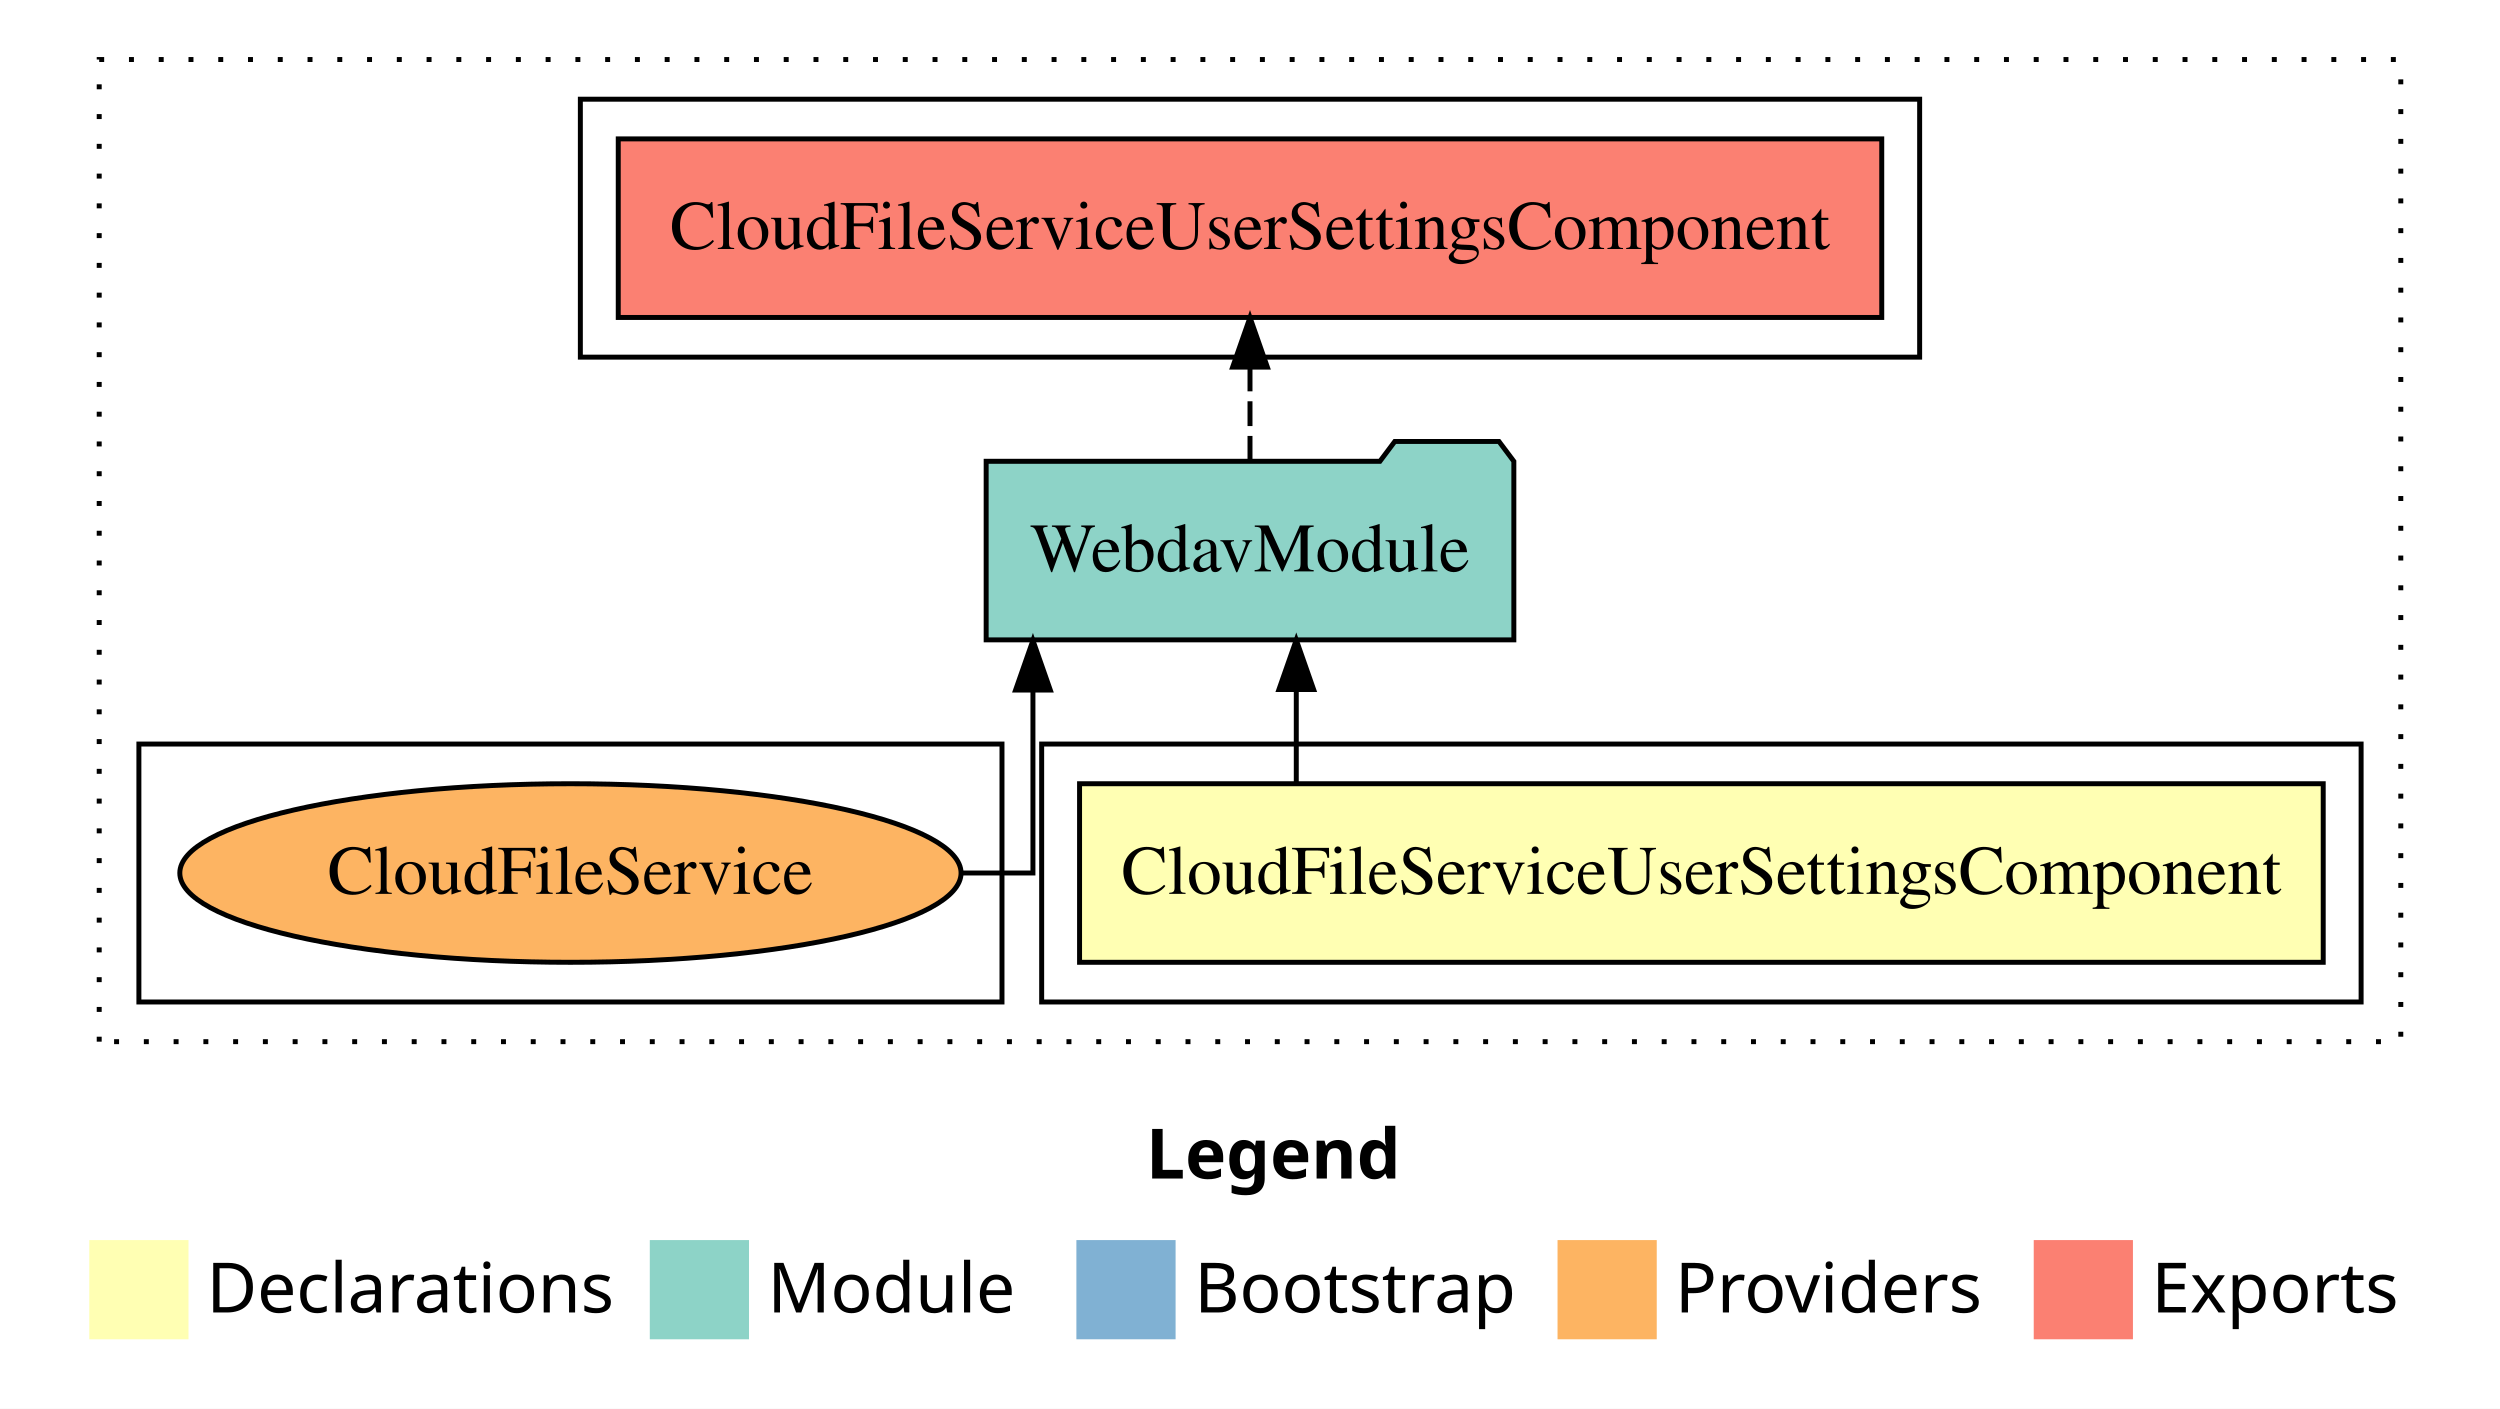
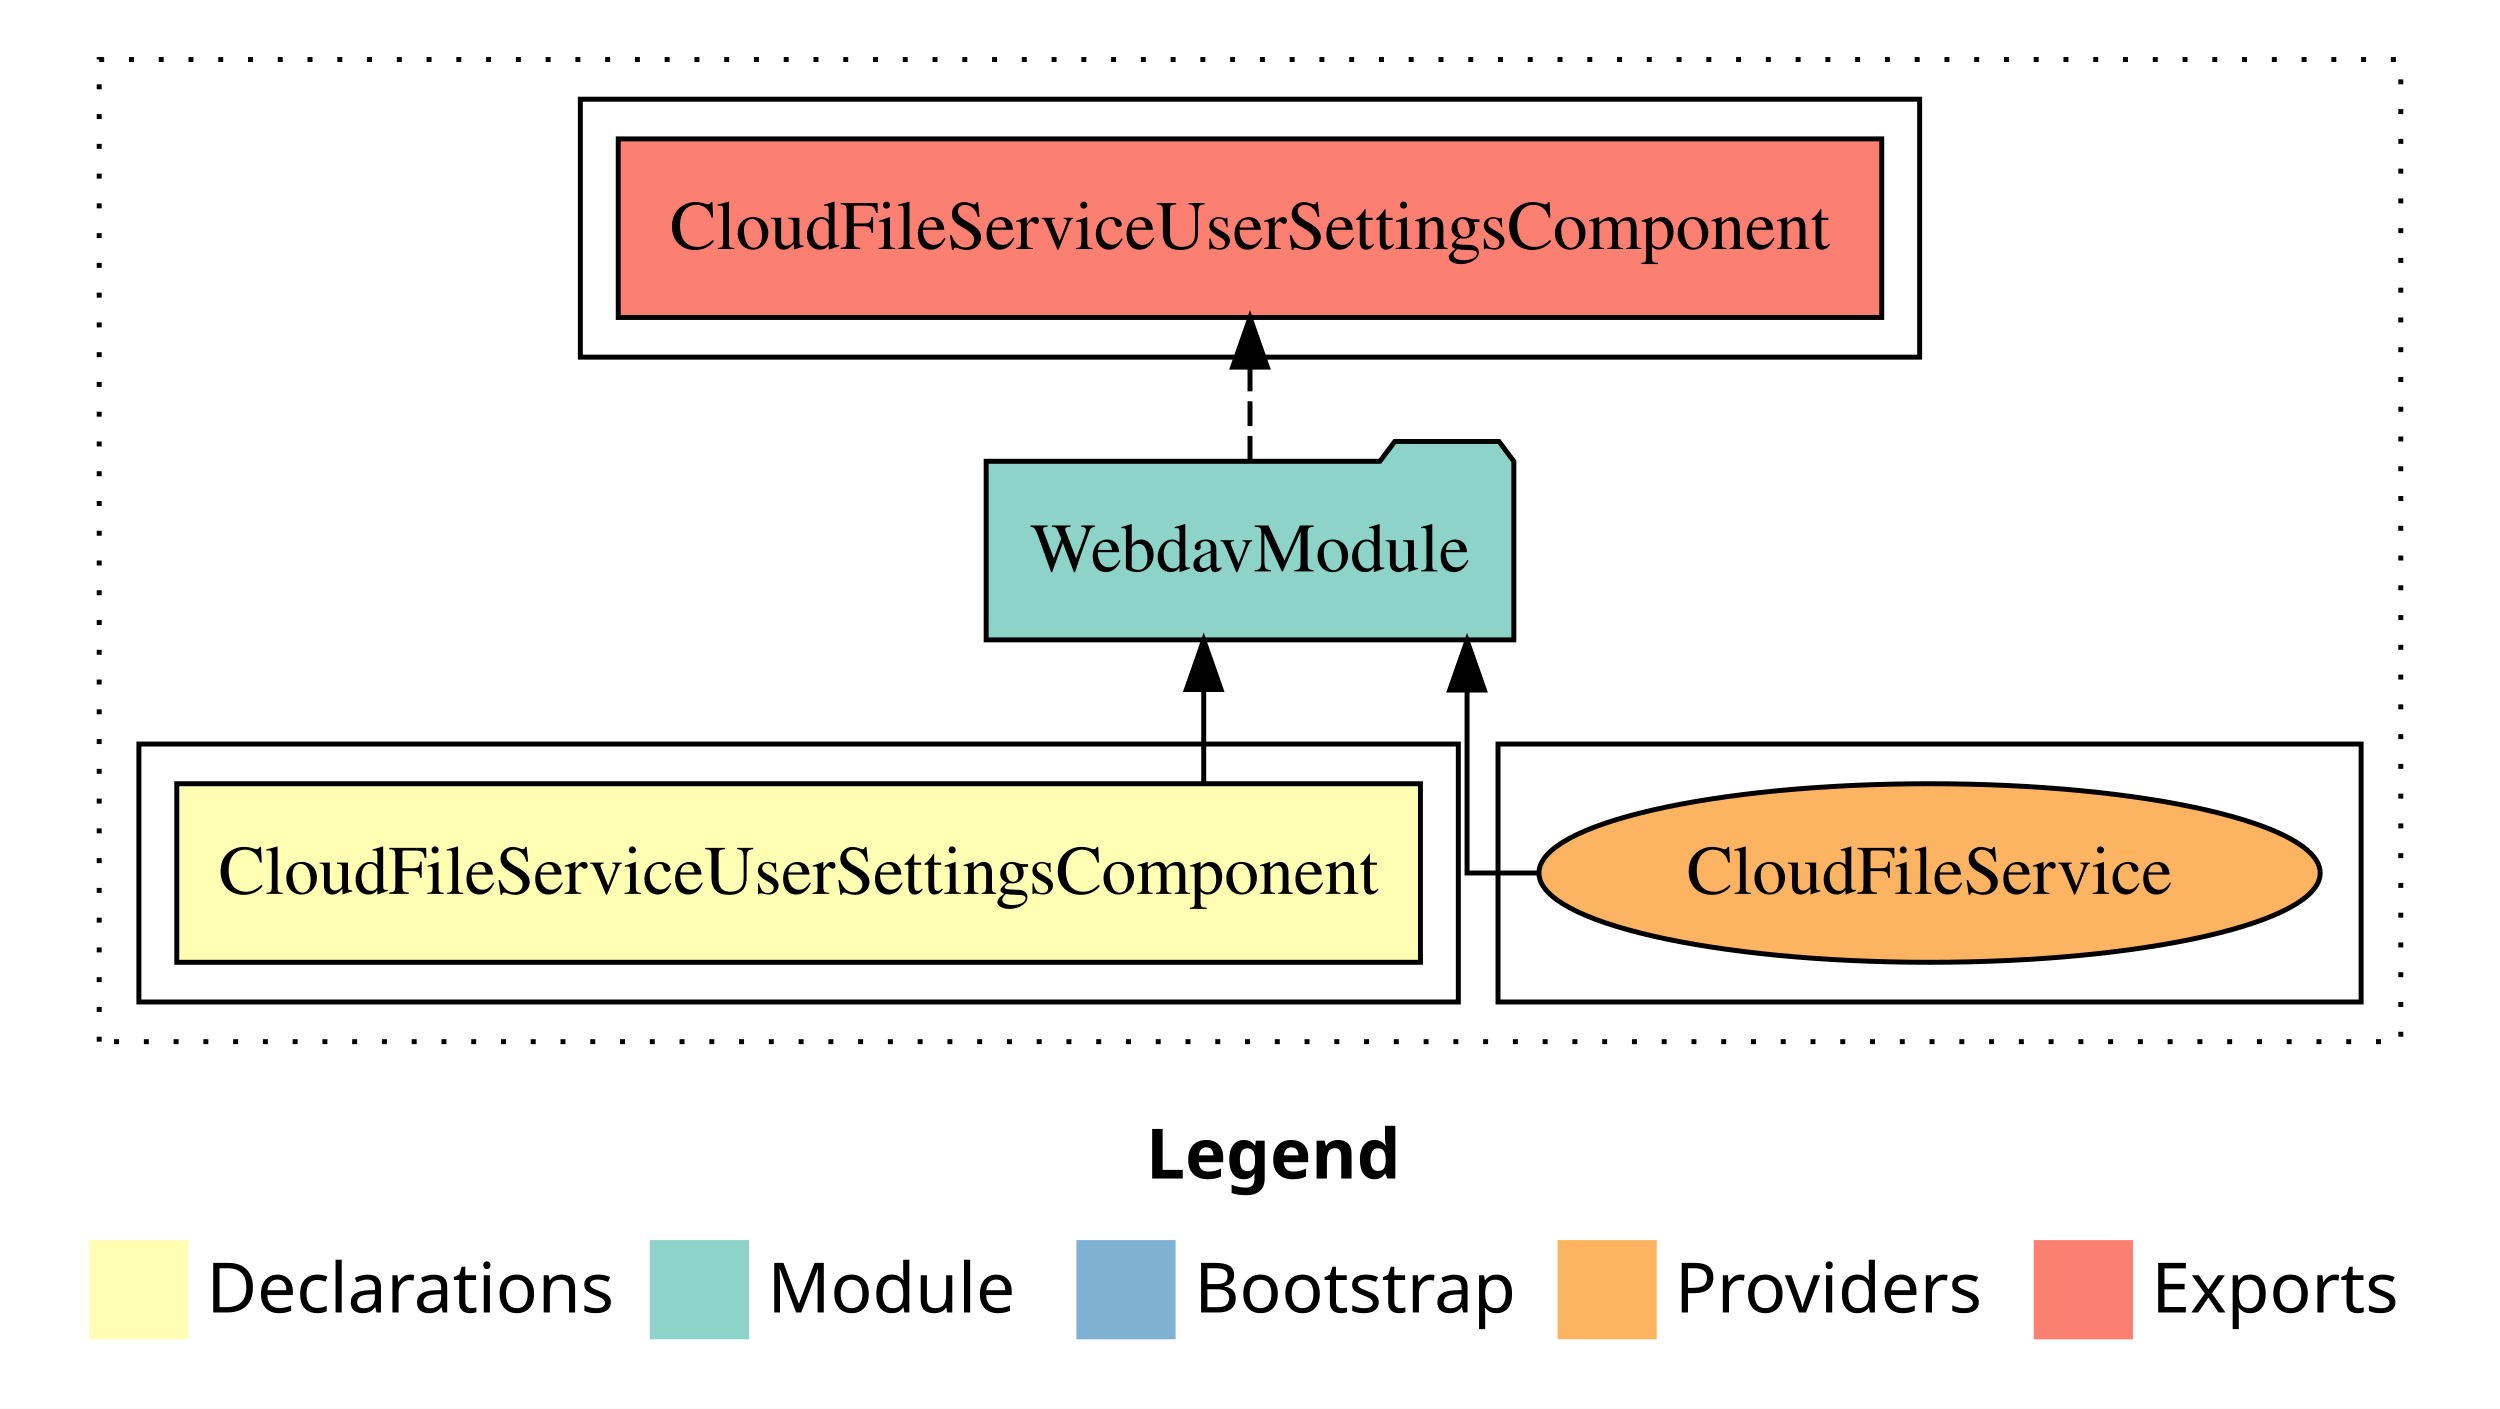
<svg xmlns="http://www.w3.org/2000/svg" width="504pt" height="284pt" viewBox="0.00 0.00 504.00 284.00">
  <g id="graph0" class="graph" transform="scale(1 1) rotate(0) translate(4 280)">
    <polygon fill="white" stroke="transparent" points="-4,4 -4,-280 500,-280 500,4 -4,4" />
    <text text-anchor="start" x="227.01" y="-42.4" font-family="sans-serif" font-weight="bold" font-size="14.00">Legend</text>
    <polygon fill="#ffffb3" stroke="transparent" points="14,-10 14,-30 34,-30 34,-10 14,-10" />
    <text text-anchor="start" x="37.63" y="-15.4" font-family="sans-serif" font-size="14.00">  Declarations</text>
    <polygon fill="#8dd3c7" stroke="transparent" points="127,-10 127,-30 147,-30 147,-10 127,-10" />
    <text text-anchor="start" x="150.73" y="-15.4" font-family="sans-serif" font-size="14.00">  Module</text>
    <polygon fill="#80b1d3" stroke="transparent" points="213,-10 213,-30 233,-30 233,-10 213,-10" />
    <text text-anchor="start" x="236.78" y="-15.4" font-family="sans-serif" font-size="14.00">  Bootstrap</text>
    <polygon fill="#fdb462" stroke="transparent" points="310,-10 310,-30 330,-30 330,-10 310,-10" />
    <text text-anchor="start" x="333.67" y="-15.4" font-family="sans-serif" font-size="14.00">  Providers</text>
    <polygon fill="#fb8072" stroke="transparent" points="406,-10 406,-30 426,-30 426,-10 406,-10" />
    <text text-anchor="start" x="429.73" y="-15.4" font-family="sans-serif" font-size="14.00">  Exports</text>
    <g id="clust1" class="cluster">
      <polygon fill="none" stroke="black" stroke-dasharray="1,5" points="16,-70 16,-268 480,-268 480,-70 16,-70" />
    </g>
+     <g id="clust7" class="cluster">
+       <polygon fill="none" stroke="black" points="298,-78 298,-130 472,-130 472,-78 298,-78" />
+     </g>
    <g id="clust2" class="cluster">
-       <polygon fill="none" stroke="black" points="206,-78 206,-130 472,-130 472,-78 206,-78" />
+       <polygon fill="none" stroke="black" points="24,-78 24,-130 290,-130 290,-78 24,-78" />
    </g>
    <g id="clust5" class="cluster">
      <polygon fill="none" stroke="black" points="113,-208 113,-260 383,-260 383,-208 113,-208" />
    </g>
-     <g id="clust7" class="cluster">
-       <polygon fill="none" stroke="black" points="24,-78 24,-130 198,-130 198,-78 24,-78" />
-     </g>
    <g id="node1" class="node">
-       <polygon fill="#ffffb3" stroke="black" points="464.36,-122 213.64,-122 213.64,-86 464.36,-86 464.36,-122" />
-       <text text-anchor="middle" x="339" y="-99.8" font-family="Times,serif" font-size="14.00">CloudFileServiceUserSettingsComponent</text>
+       <polygon fill="#ffffb3" stroke="black" points="282.36,-122 31.64,-122 31.64,-86 282.36,-86 282.36,-122" />
+       <text text-anchor="middle" x="157" y="-99.8" font-family="Times,serif" font-size="14.00">CloudFileServiceUserSettingsComponent</text>
    </g>
    <g id="node2" class="node">
      <polygon fill="#8dd3c7" stroke="black" points="301.19,-187 298.19,-191 277.19,-191 274.19,-187 194.81,-187 194.81,-151 301.19,-151 301.19,-187" />
      <text text-anchor="middle" x="248" y="-164.8" font-family="Times,serif" font-size="14.00">WebdavModule</text>
    </g>
    <g id="edge1" class="edge">
-       <path fill="none" stroke="black" d="M257.33,-122.11C257.33,-122.11 257.33,-140.99 257.33,-140.99" />
-       <polygon fill="black" stroke="black" points="253.83,-140.99 257.33,-150.99 260.83,-140.99 253.83,-140.99" />
+       <path fill="none" stroke="black" d="M238.67,-122.11C238.67,-122.11 238.67,-140.99 238.67,-140.99" />
+       <polygon fill="black" stroke="black" points="235.17,-140.99 238.67,-150.99 242.17,-140.99 235.17,-140.99" />
    </g>
    <g id="node3" class="node">
      <polygon fill="#fb8072" stroke="black" points="375.36,-252 120.64,-252 120.64,-216 375.36,-216 375.36,-252" />
      <text text-anchor="middle" x="248" y="-229.8" font-family="Times,serif" font-size="14.00">CloudFileServiceUserSettingsComponent </text>
    </g>
    <g id="edge2" class="edge">
      <path fill="none" stroke="black" stroke-dasharray="5,2" d="M248,-187.11C248,-187.11 248,-205.99 248,-205.99" />
      <polygon fill="black" stroke="black" points="244.5,-205.99 248,-215.99 251.5,-205.99 244.5,-205.99" />
    </g>
    <g id="node4" class="node">
-       <ellipse fill="#fdb462" stroke="black" cx="111" cy="-104" rx="78.75" ry="18" />
-       <text text-anchor="middle" x="111" y="-99.8" font-family="Times,serif" font-size="14.00">CloudFileService</text>
+       <ellipse fill="#fdb462" stroke="black" cx="385" cy="-104" rx="78.75" ry="18" />
+       <text text-anchor="middle" x="385" y="-99.8" font-family="Times,serif" font-size="14.00">CloudFileService</text>
    </g>
    <g id="edge3" class="edge">
-       <path fill="none" stroke="black" d="M189.67,-104C198.41,-104 204.24,-104 204.24,-104 204.24,-104 204.24,-140.89 204.24,-140.89" />
-       <polygon fill="black" stroke="black" points="200.74,-140.89 204.24,-150.89 207.74,-140.89 200.74,-140.89" />
+       <path fill="none" stroke="black" d="M306.33,-104C297.59,-104 291.76,-104 291.76,-104 291.76,-104 291.76,-140.89 291.76,-140.89" />
+       <polygon fill="black" stroke="black" points="288.26,-140.89 291.76,-150.89 295.26,-140.89 288.26,-140.89" />
    </g>
  </g>
</svg>
